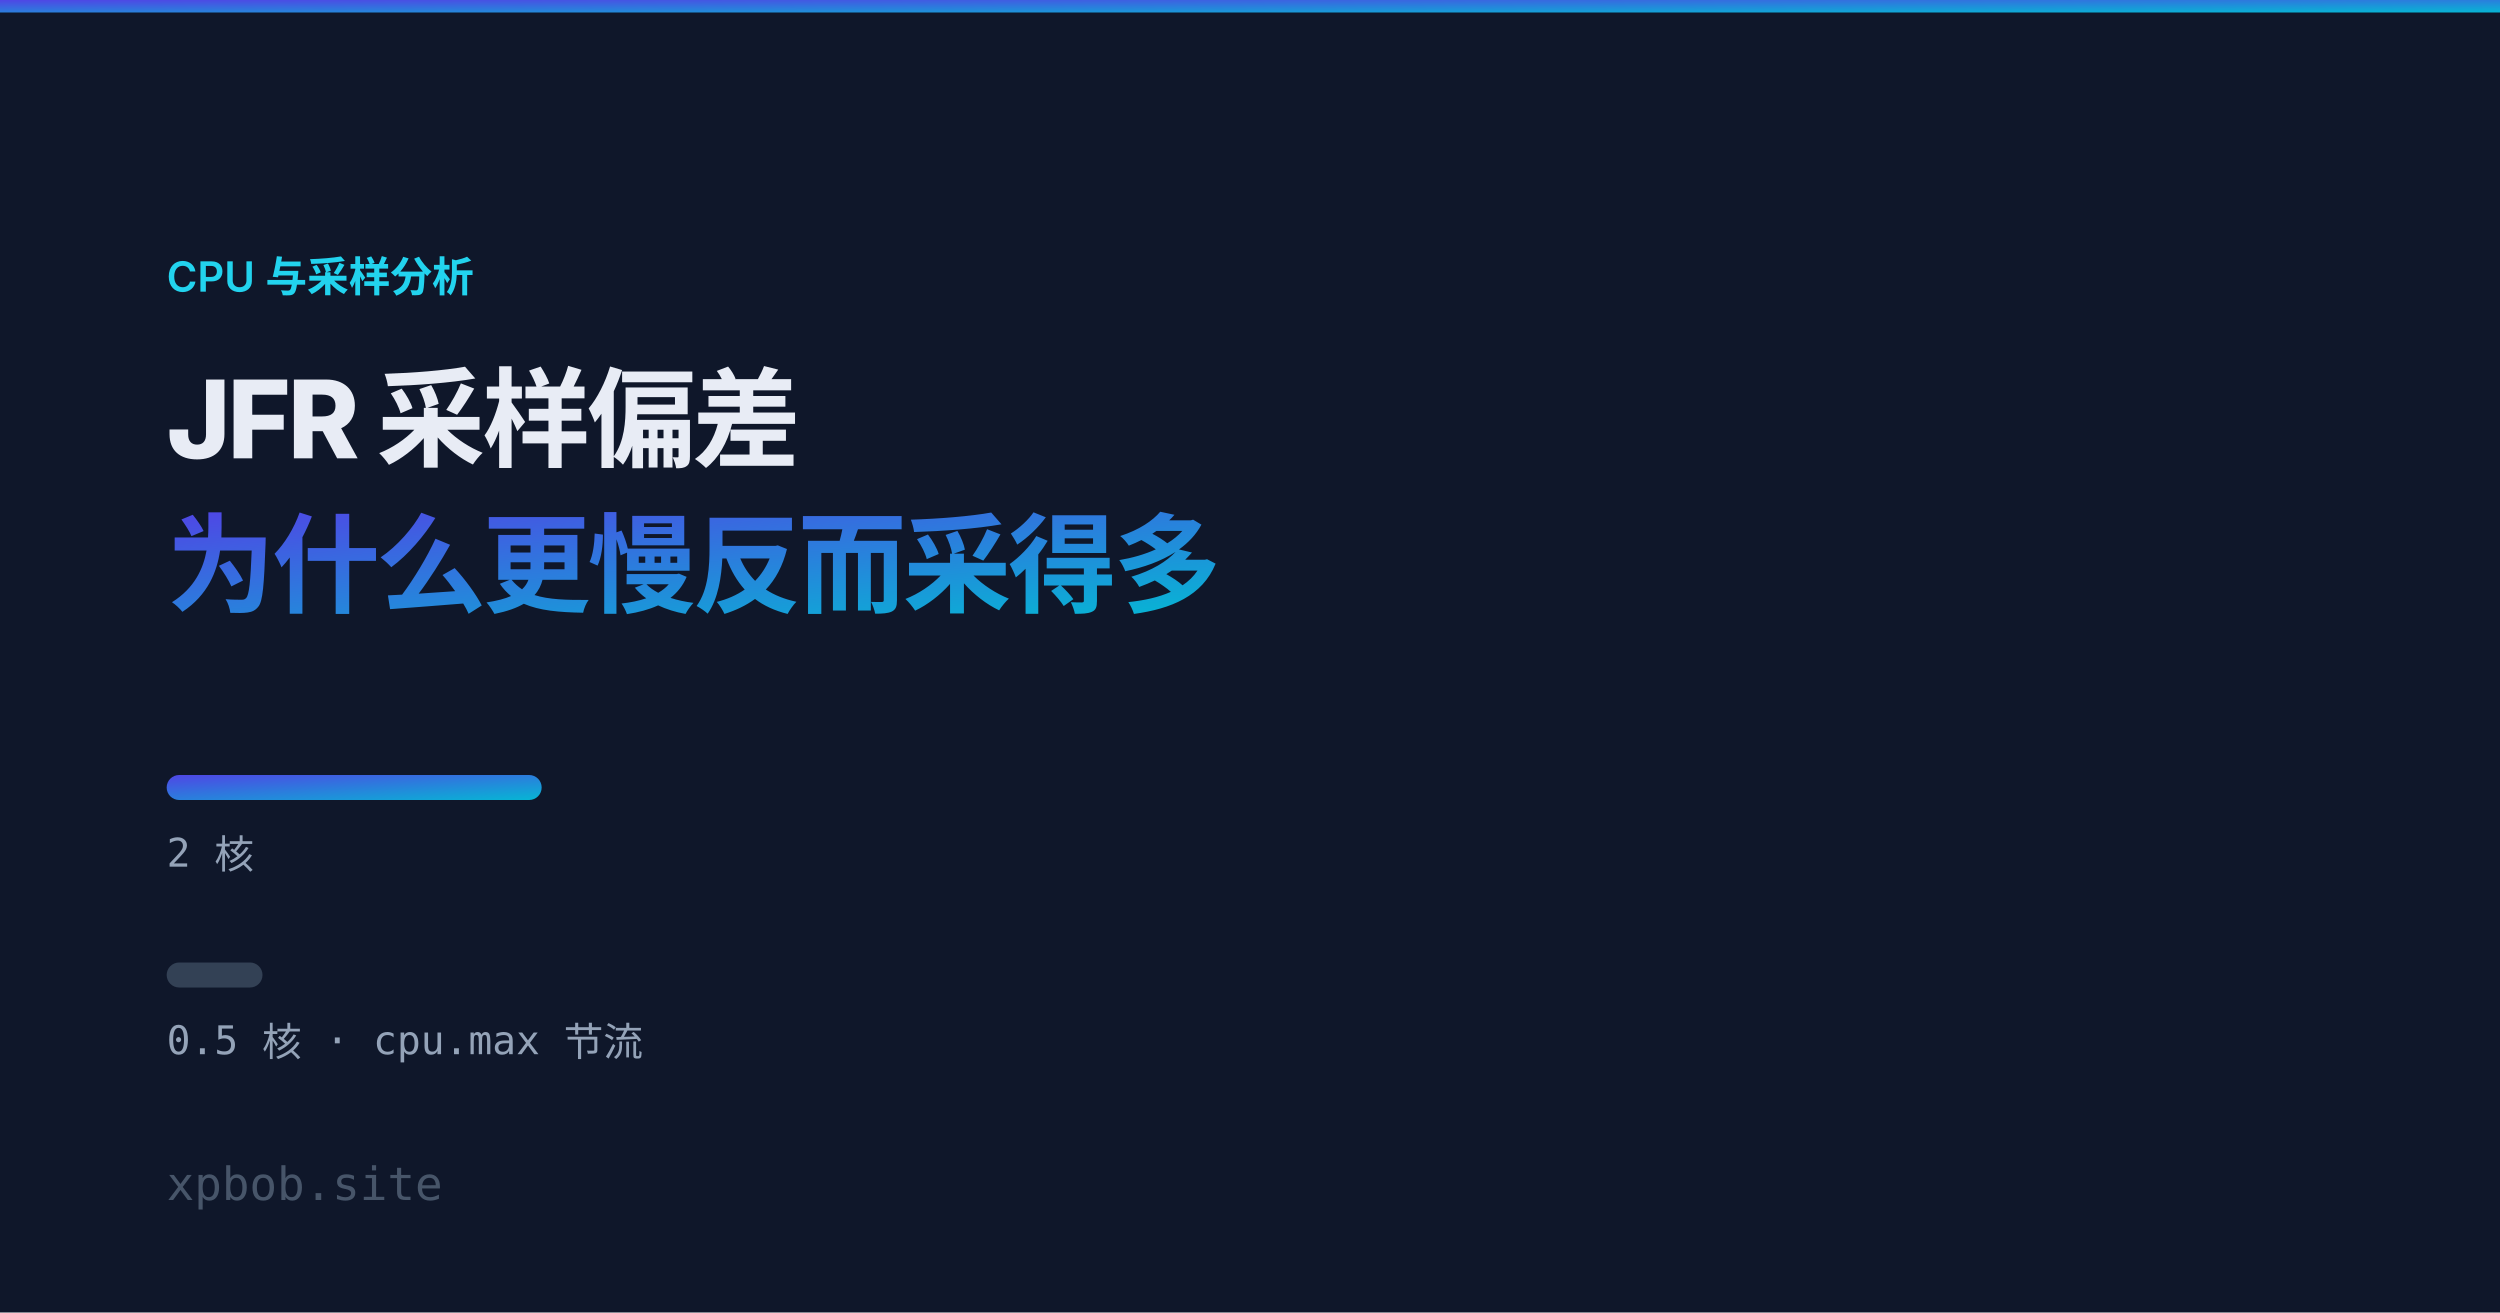
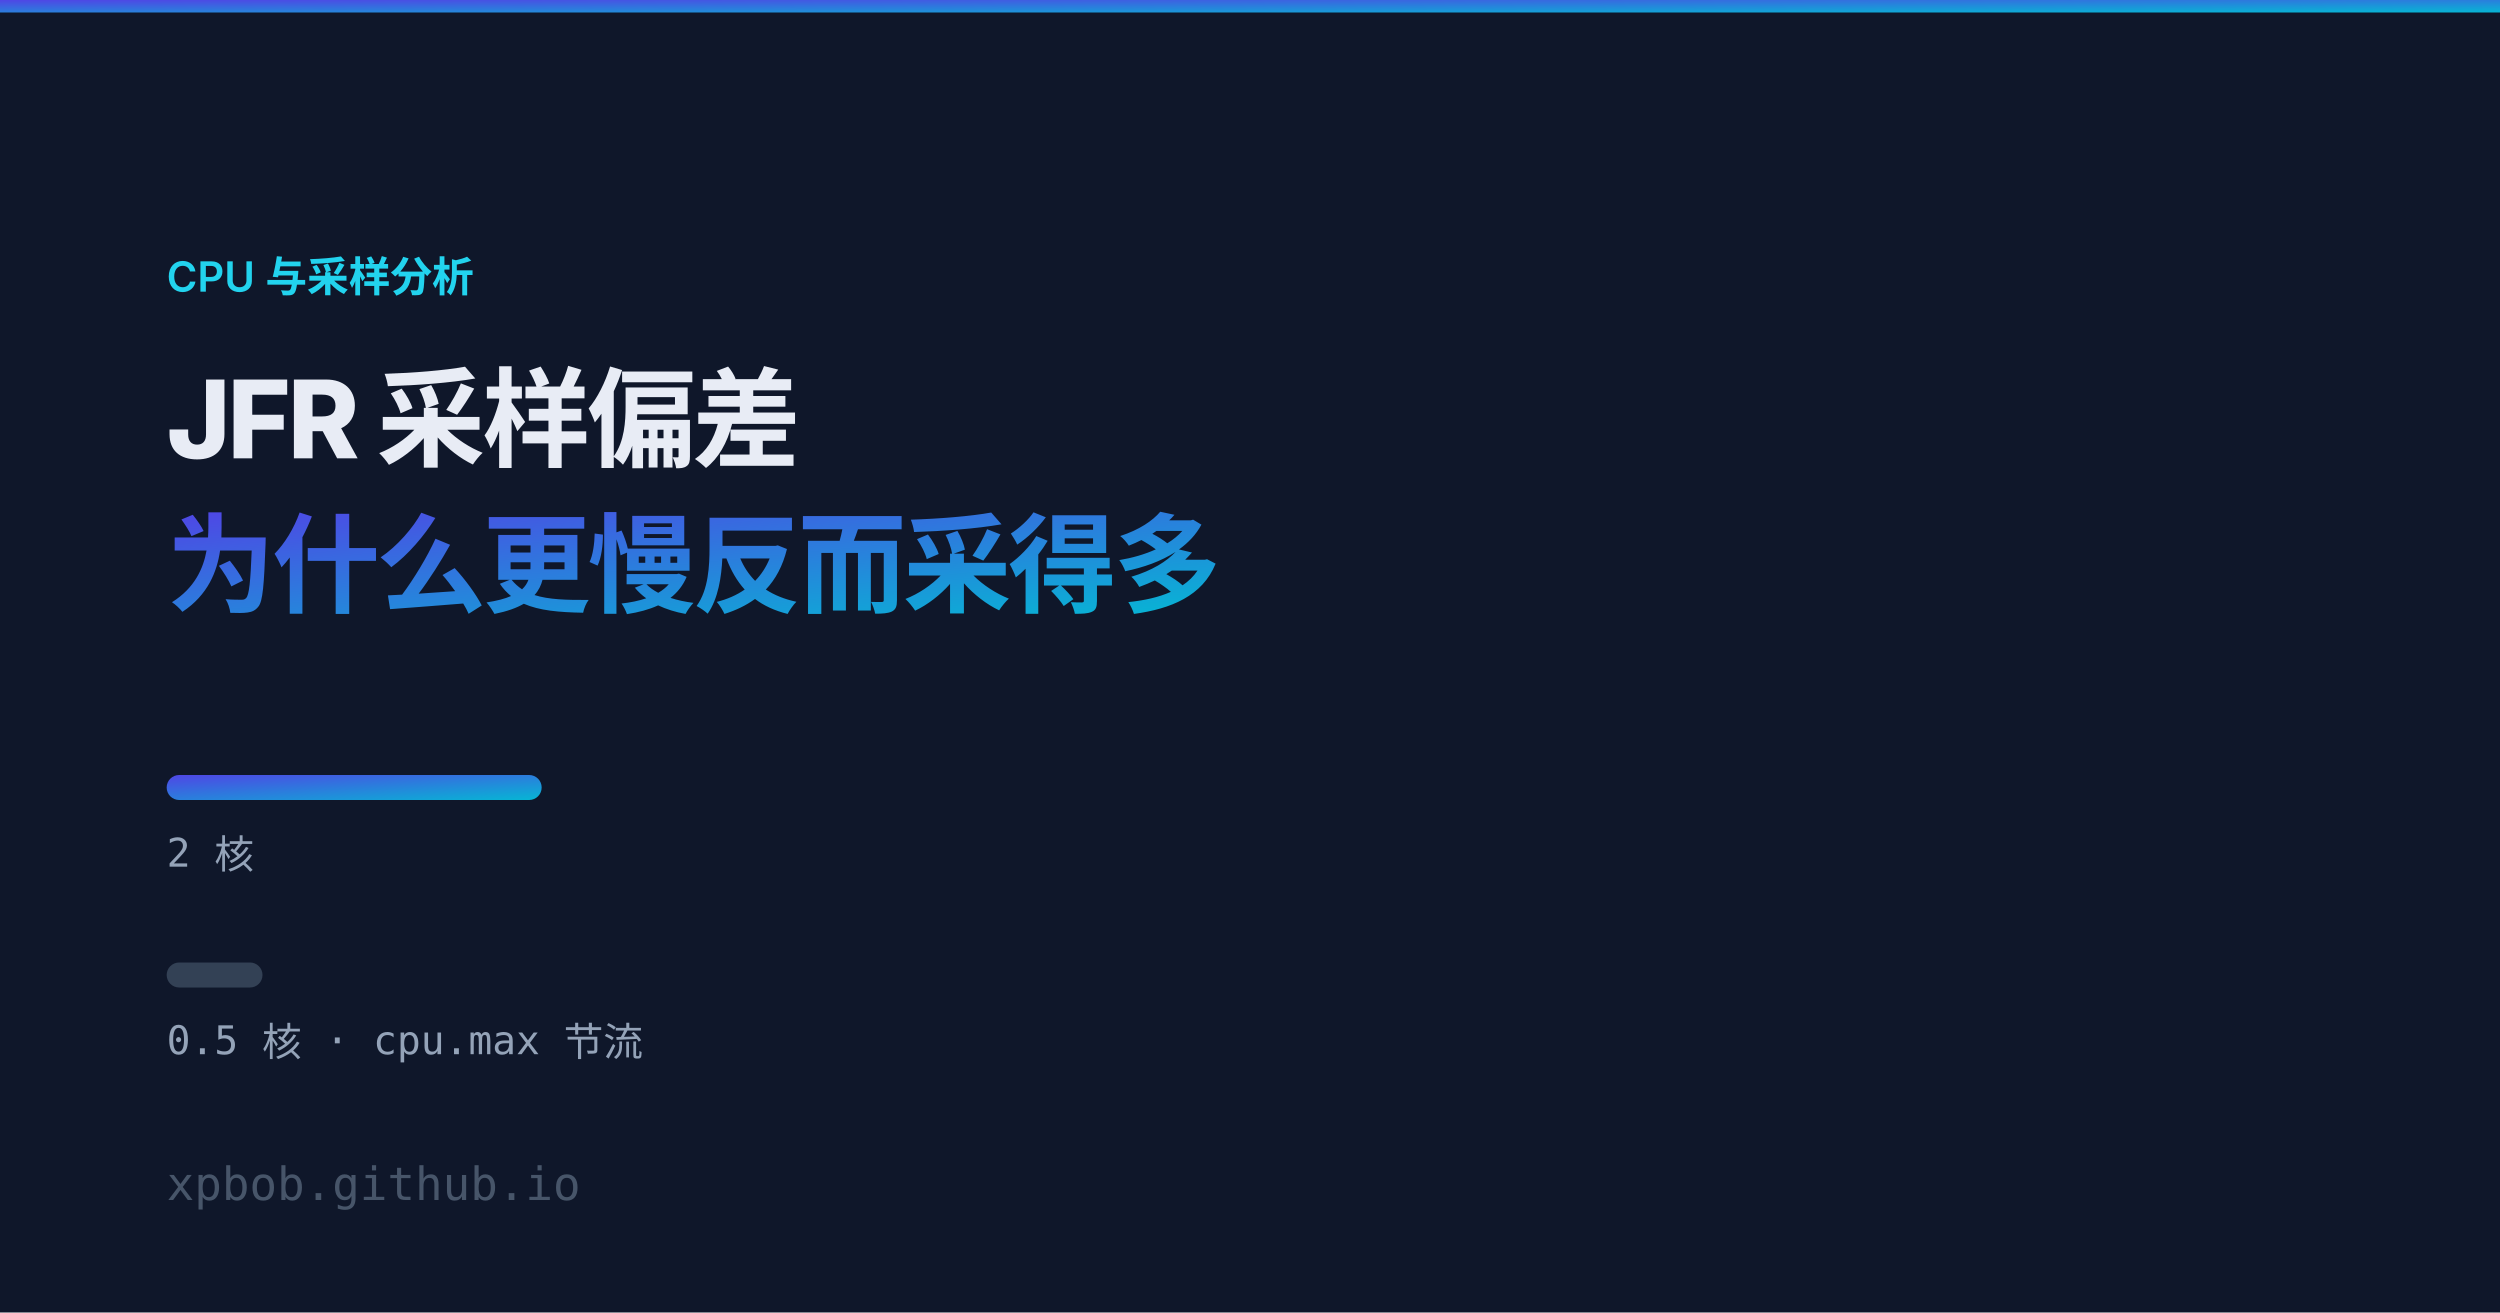
<svg xmlns="http://www.w3.org/2000/svg" viewBox="0 0 1200 630" width="1200" height="630">
  <defs>
    <linearGradient id="acc" x1="0" y1="0" x2="1" y2="1">
      <stop offset="0" stop-color="#4f46e5" />
      <stop offset="1" stop-color="#06b6d4" />
    </linearGradient>
  </defs>
  <rect width="1200" height="630" fill="#0f172a" />
  <rect x="0" y="0" width="1200" height="6" fill="url(#acc)" />
  <text x="80" y="140" font-family="-apple-system,PingFang SC,sans-serif" font-size="20" fill="#22d3ee" font-weight="600">CPU 与采样分析</text>
  <text x="80" y="220" font-family="-apple-system,PingFang SC,sans-serif" font-size="52" font-weight="800" fill="#e8ecf5" letter-spacing="-1.5">JFR 采样偏差</text>
  <text y="290" x="80" font-family="-apple-system,PingFang SC,sans-serif" font-size="52" font-weight="800" fill="url(#acc)" letter-spacing="-1.5">为什么更慢反而采得多</text>
  <g transform="translate(80 372)">
    <rect width="180" height="12" rx="6" fill="url(#acc)" />
    <text y="44" font-family="ui-monospace,Menlo,monospace" font-size="19" fill="#94a3b8">2 核</text>
  </g>
  <g transform="translate(80 462)">
    <rect width="46" height="12" rx="6" fill="#334155" />
    <text y="44" font-family="ui-monospace,Menlo,monospace" font-size="19" fill="#94a3b8">0.5 核 · cpu.max 节流</text>
  </g>
  <text x="80" y="576" font-family="ui-monospace,Menlo,monospace" font-size="22" fill="#475569">
-     xpbob.site</text>
+     xpbob.github.io</text>
</svg>
